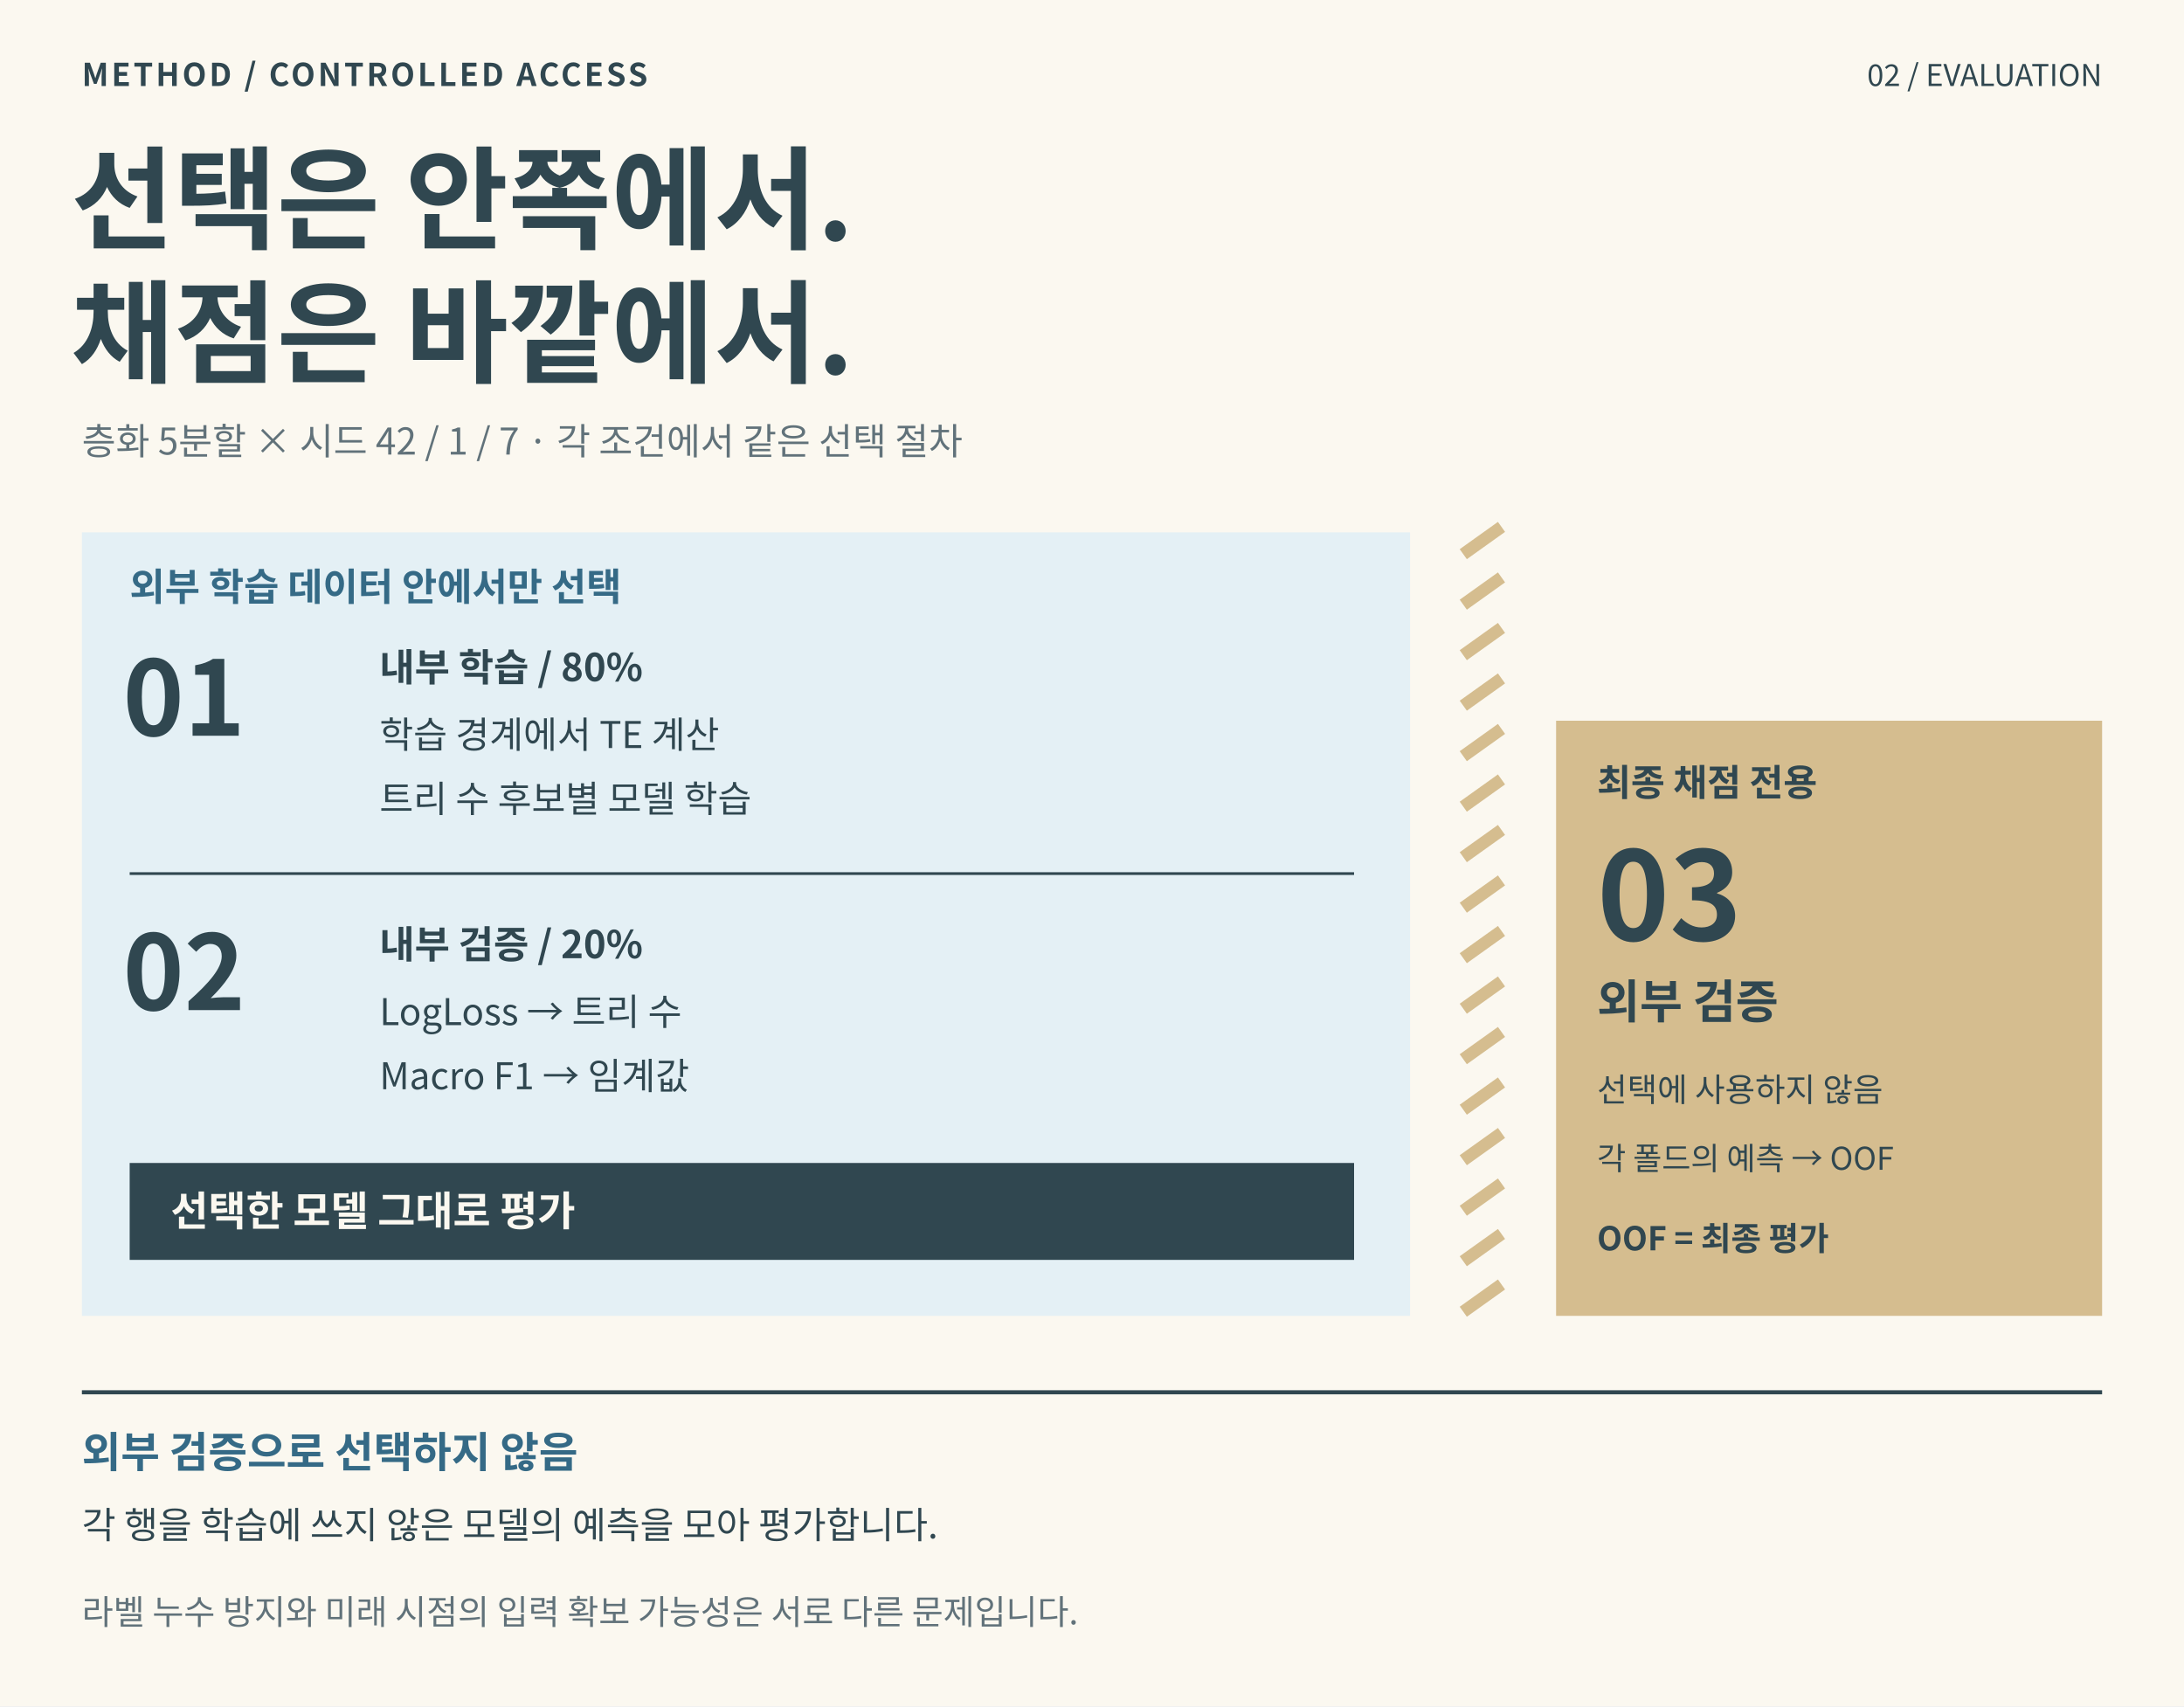
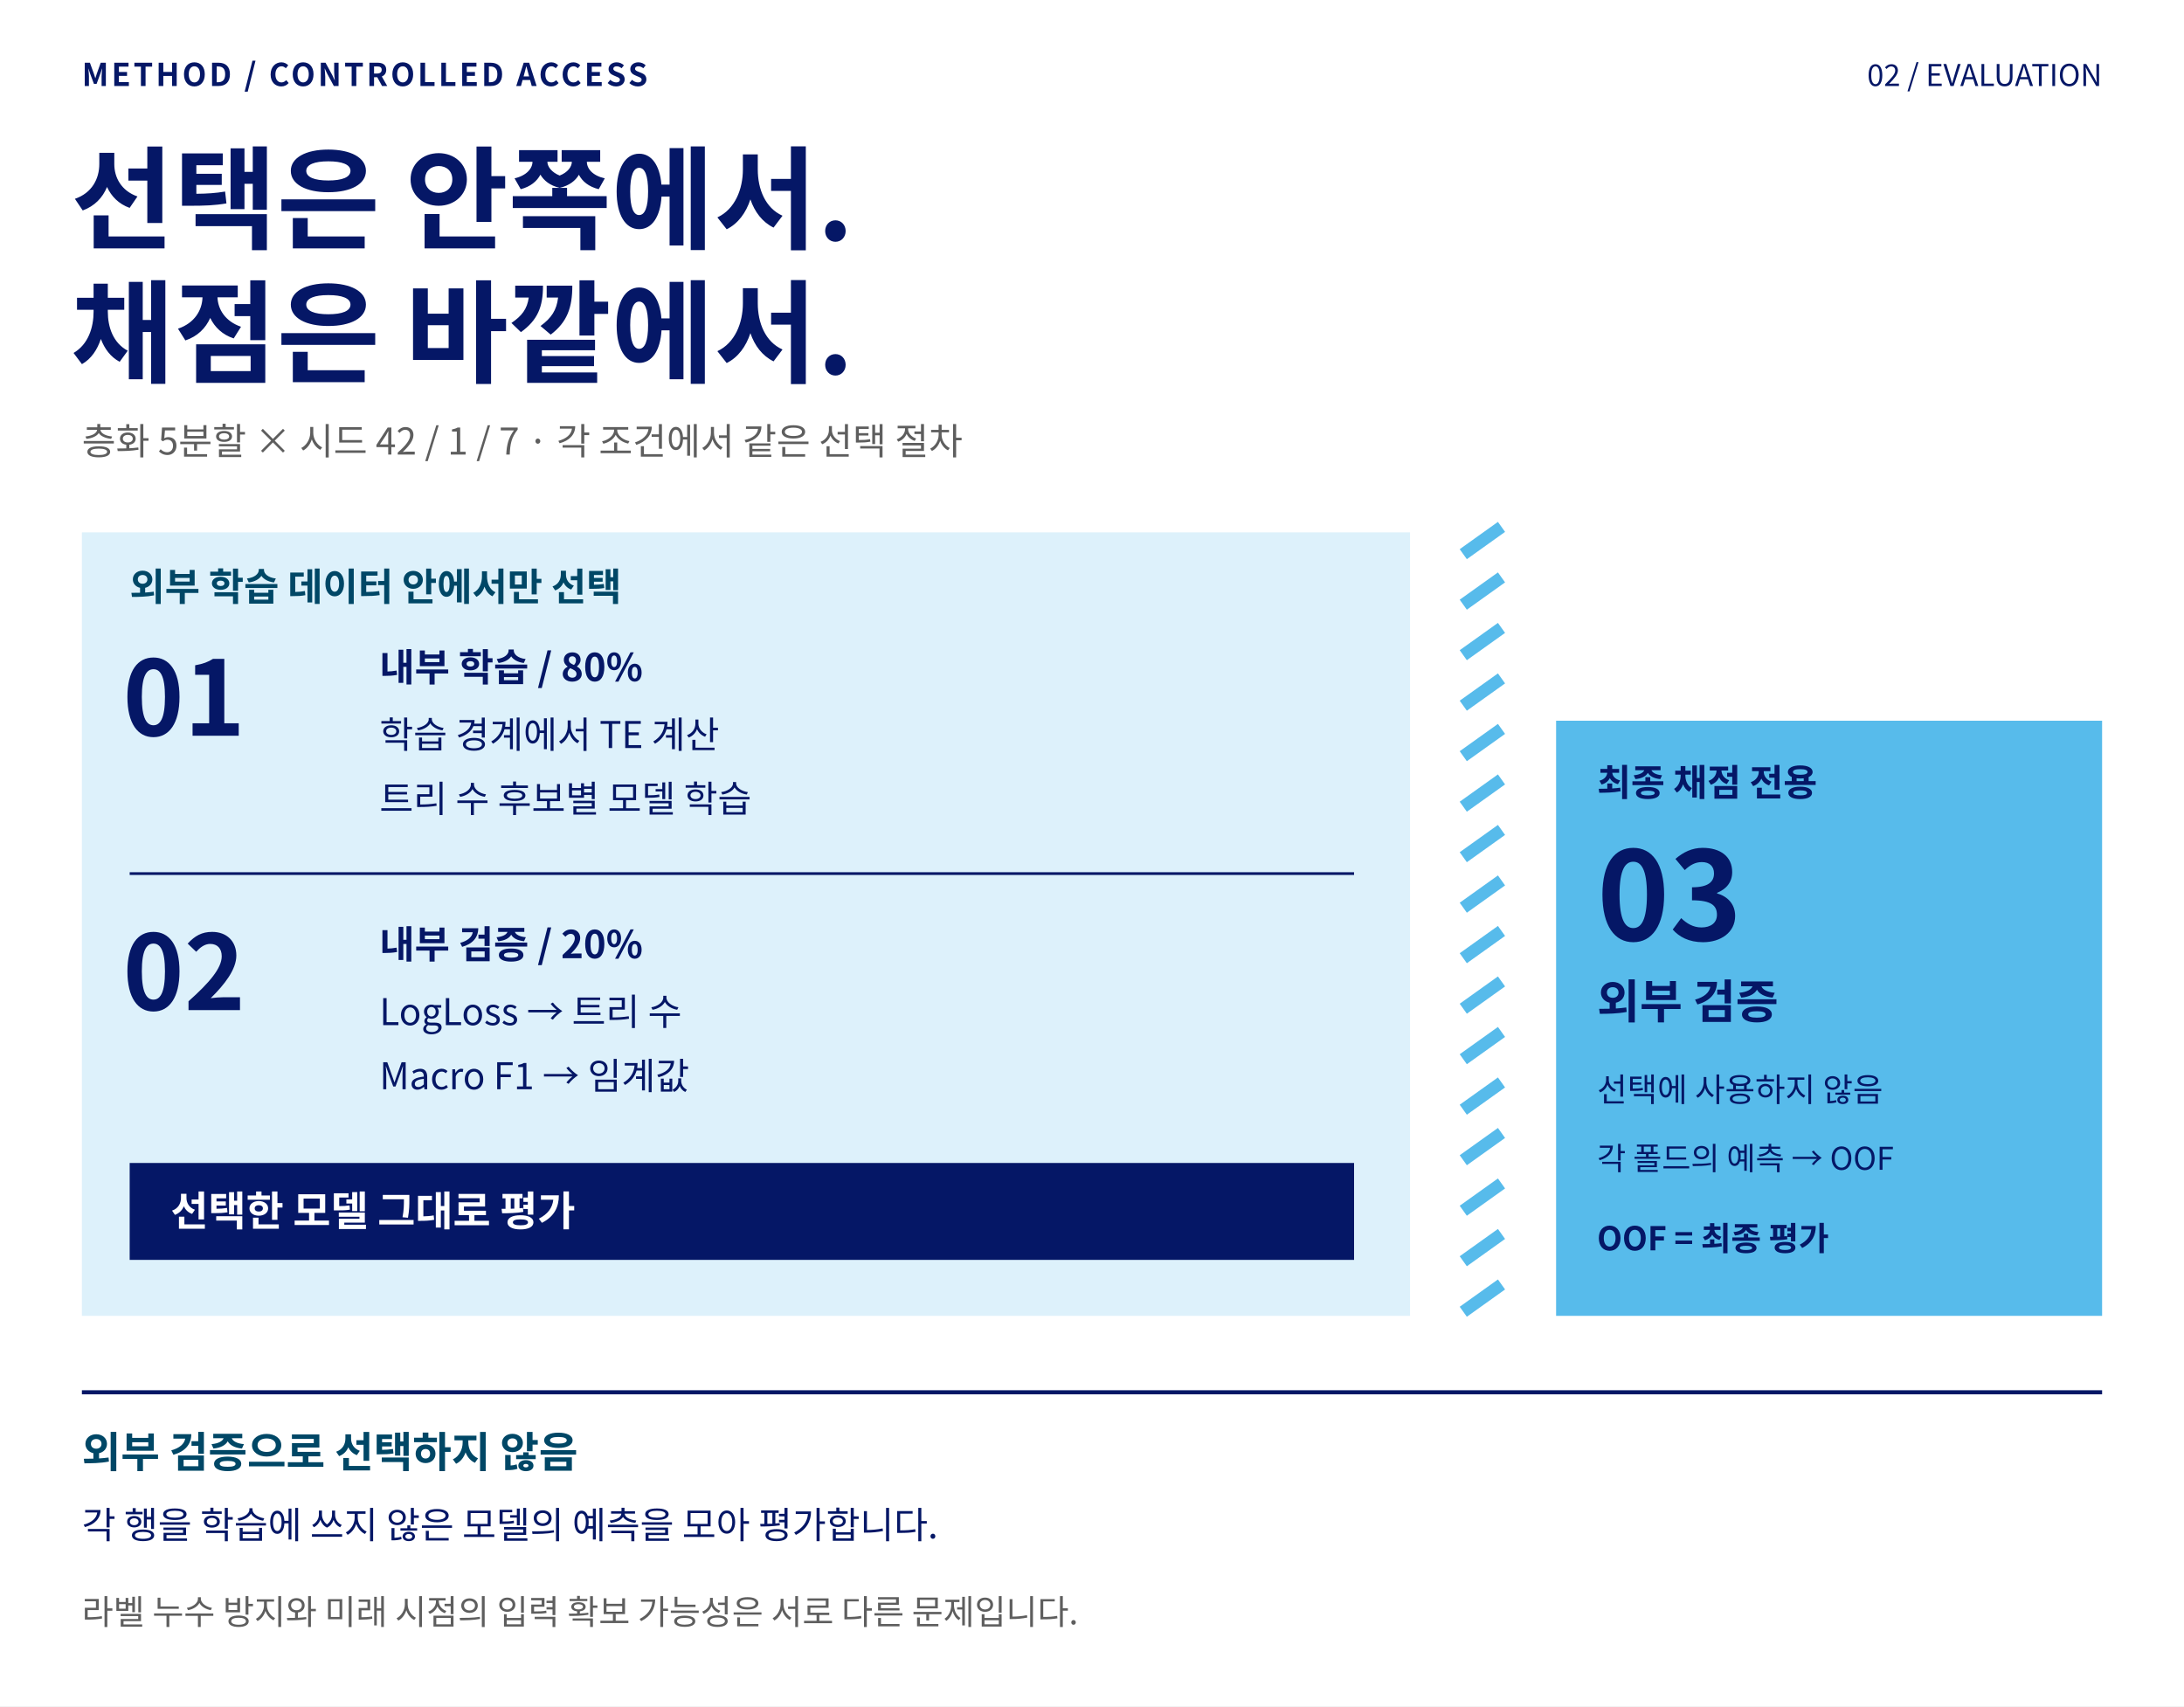
<svg xmlns="http://www.w3.org/2000/svg" width="1600" height="1250" viewBox="0 0 1600 1250" role="img" aria-labelledby="title desc">
-   <rect width="1600" height="1250" fill="#FBF8F0" />
-   <text x="60" y="63" fill="#304750" font-family="Noto Sans CJK KR, Malgun Gothic, Apple SD Gothic Neo, sans-serif" font-size="23" font-weight="700" text-anchor="start" style="font-variant-numeric:tabular-nums" letter-spacing="2">METHOD / CONTROLLED ACCESS</text>
-   <text x="1540" y="63" fill="#304750" font-family="Noto Sans CJK KR, Malgun Gothic, Apple SD Gothic Neo, sans-serif" font-size="22" font-weight="400" text-anchor="end" style="font-variant-numeric:tabular-nums">02 / EVALUATION</text>
-   <text x="52" y="176" fill="#304750" font-family="Noto Sans CJK KR, Malgun Gothic, Apple SD Gothic Neo, sans-serif" font-size="82" font-weight="900" text-anchor="start" style="font-variant-numeric:tabular-nums">선택은 안쪽에서.</text>
-   <text x="52" y="274" fill="#304750" font-family="Noto Sans CJK KR, Malgun Gothic, Apple SD Gothic Neo, sans-serif" font-size="82" font-weight="900" text-anchor="start" style="font-variant-numeric:tabular-nums">채점은 바깥에서.</text>
-   <text x="60" y="333" fill="#61727A" font-family="Noto Sans CJK KR, Malgun Gothic, Apple SD Gothic Neo, sans-serif" font-size="27" font-weight="400" text-anchor="start" style="font-variant-numeric:tabular-nums">층화 5분할 × 시드 42 / 1 / 7 · 각 조건에서 같은 선택 절차</text>
-   <rect x="60" y="390" width="973" height="574" fill="#E4F0F5" />
-   <text x="95" y="440" fill="#356A86" font-family="Noto Sans CJK KR, Malgun Gothic, Apple SD Gothic Neo, sans-serif" font-size="28" font-weight="700" text-anchor="start" style="font-variant-numeric:tabular-nums">외부 학습 데이터 안에서만 선택</text>
-   <text x="90" y="539" fill="#304750" font-family="Noto Sans CJK KR, Malgun Gothic, Apple SD Gothic Neo, sans-serif" font-size="76" font-weight="900" text-anchor="start" style="font-variant-numeric:tabular-nums">01</text>
-   <text x="278" y="499" fill="#304750" font-family="Noto Sans CJK KR, Malgun Gothic, Apple SD Gothic Neo, sans-serif" font-size="28" font-weight="700" text-anchor="start" style="font-variant-numeric:tabular-nums">내부 학습 / 80%</text>
-   <text x="278" y="548" fill="#304750" font-family="Noto Sans CJK KR, Malgun Gothic, Apple SD Gothic Neo, sans-serif" font-size="27" font-weight="400" text-anchor="start" style="font-variant-numeric:tabular-nums">학습 경계에서 TE 계산</text>
-   <text x="278" y="595" fill="#304750" font-family="Noto Sans CJK KR, Malgun Gothic, Apple SD Gothic Neo, sans-serif" font-size="27" font-weight="400" text-anchor="start" style="font-variant-numeric:tabular-nums">트리 수 후보별 모델 학습</text>
-   <line x1="95" y1="640" x2="992" y2="640" stroke="#304750" stroke-width="2" />
-   <text x="90" y="740" fill="#304750" font-family="Noto Sans CJK KR, Malgun Gothic, Apple SD Gothic Neo, sans-serif" font-size="76" font-weight="900" text-anchor="start" style="font-variant-numeric:tabular-nums">02</text>
-   <text x="278" y="702" fill="#304750" font-family="Noto Sans CJK KR, Malgun Gothic, Apple SD Gothic Neo, sans-serif" font-size="28" font-weight="700" text-anchor="start" style="font-variant-numeric:tabular-nums">내부 검증 / 20%</text>
-   <text x="278" y="751" fill="#304750" font-family="Noto Sans CJK KR, Malgun Gothic, Apple SD Gothic Neo, sans-serif" font-size="27" font-weight="400" text-anchor="start" style="font-variant-numeric:tabular-nums">LogLoss → 트리 수</text>
-   <text x="278" y="798" fill="#304750" font-family="Noto Sans CJK KR, Malgun Gothic, Apple SD Gothic Neo, sans-serif" font-size="27" font-weight="400" text-anchor="start" style="font-variant-numeric:tabular-nums">Macro F1 → 임계값</text>
-   <rect x="95" y="852" width="897" height="71" fill="#304750" />
-   <text x="125" y="898" fill="#FBF8F0" font-family="Noto Sans CJK KR, Malgun Gothic, Apple SD Gothic Neo, sans-serif" font-size="30" font-weight="700" text-anchor="start" style="font-variant-numeric:tabular-nums">선택한 모델 그대로 평가</text>
-   <line x1="1072" y1="406" x2="1100" y2="386" stroke="#D5BD8F" stroke-width="9" />
-   <line x1="1072" y1="443" x2="1100" y2="423" stroke="#D5BD8F" stroke-width="9" />
-   <line x1="1072" y1="480" x2="1100" y2="460" stroke="#D5BD8F" stroke-width="9" />
-   <line x1="1072" y1="517" x2="1100" y2="497" stroke="#D5BD8F" stroke-width="9" />
-   <line x1="1072" y1="554" x2="1100" y2="534" stroke="#D5BD8F" stroke-width="9" />
-   <line x1="1072" y1="591" x2="1100" y2="571" stroke="#D5BD8F" stroke-width="9" />
-   <line x1="1072" y1="628" x2="1100" y2="608" stroke="#D5BD8F" stroke-width="9" />
-   <line x1="1072" y1="665" x2="1100" y2="645" stroke="#D5BD8F" stroke-width="9" />
-   <line x1="1072" y1="702" x2="1100" y2="682" stroke="#D5BD8F" stroke-width="9" />
-   <line x1="1072" y1="739" x2="1100" y2="719" stroke="#D5BD8F" stroke-width="9" />
-   <line x1="1072" y1="776" x2="1100" y2="756" stroke="#D5BD8F" stroke-width="9" />
-   <line x1="1072" y1="813" x2="1100" y2="793" stroke="#D5BD8F" stroke-width="9" />
-   <line x1="1072" y1="850" x2="1100" y2="830" stroke="#D5BD8F" stroke-width="9" />
-   <line x1="1072" y1="887" x2="1100" y2="867" stroke="#D5BD8F" stroke-width="9" />
-   <line x1="1072" y1="924" x2="1100" y2="904" stroke="#D5BD8F" stroke-width="9" />
-   <line x1="1072" y1="961" x2="1100" y2="941" stroke="#D5BD8F" stroke-width="9" />
-   <rect x="1140" y="528" width="400" height="436" fill="#D5BD8F" />
-   <text x="1170" y="583" fill="#304750" font-family="Noto Sans CJK KR, Malgun Gothic, Apple SD Gothic Neo, sans-serif" font-size="27" font-weight="700" text-anchor="start" style="font-variant-numeric:tabular-nums">최종 채점 전용</text>
-   <text x="1170" y="689" fill="#304750" font-family="Noto Sans CJK KR, Malgun Gothic, Apple SD Gothic Neo, sans-serif" font-size="90" font-weight="900" text-anchor="start" style="font-variant-numeric:tabular-nums">03</text>
-   <text x="1170" y="746" fill="#304750" font-family="Noto Sans CJK KR, Malgun Gothic, Apple SD Gothic Neo, sans-serif" font-size="34" font-weight="700" text-anchor="start" style="font-variant-numeric:tabular-nums">외부 검증</text>
-   <text x="1170" y="807" fill="#304750" font-family="Noto Sans CJK KR, Malgun Gothic, Apple SD Gothic Neo, sans-serif" font-size="24" font-weight="400" text-anchor="start" style="font-variant-numeric:tabular-nums">선택에 사용하지 않음</text>
-   <text x="1170" y="857" fill="#304750" font-family="Noto Sans CJK KR, Malgun Gothic, Apple SD Gothic Neo, sans-serif" font-size="23" font-weight="400" text-anchor="start" style="font-variant-numeric:tabular-nums">각 폴드의 예측 → OOF</text>
-   <text x="1170" y="916" fill="#304750" font-family="Noto Sans CJK KR, Malgun Gothic, Apple SD Gothic Neo, sans-serif" font-size="24" font-weight="700" text-anchor="start" style="font-variant-numeric:tabular-nums">OOF = 최종 평가</text>
-   <line x1="60" y1="1020" x2="1540" y2="1020" stroke="#304750" stroke-width="3" />
-   <text x="60" y="1075" fill="#356A86" font-family="Noto Sans CJK KR, Malgun Gothic, Apple SD Gothic Neo, sans-serif" font-size="31" font-weight="700" text-anchor="start" style="font-variant-numeric:tabular-nums">외부 검증으로 선택하지 않음</text>
-   <text x="60" y="1127" fill="#304750" font-family="Noto Sans CJK KR, Malgun Gothic, Apple SD Gothic Neo, sans-serif" font-size="27" font-weight="400" text-anchor="start" style="font-variant-numeric:tabular-nums">각 행을 학습에 쓰지 않은 모델의 예측을 모아 평가합니다.</text>
-   <text x="60" y="1190" fill="#61727A" font-family="Noto Sans CJK KR, Malgun Gothic, Apple SD Gothic Neo, sans-serif" font-size="25" font-weight="400" text-anchor="start" style="font-variant-numeric:tabular-nums">라벨 누수 방지와 미래 시점의 입력 확보 가능성은 서로 다른 문제입니다.</text>
+   <rect width="1600" height="1250" fill="#FFFFFF" />
+   <text x="60" y="63" fill="#051766" font-family="Noto Sans CJK KR, Malgun Gothic, Apple SD Gothic Neo, sans-serif" font-size="23" font-weight="700" text-anchor="start" style="font-variant-numeric:tabular-nums" letter-spacing="2">METHOD / CONTROLLED ACCESS</text>
+   <text x="1540" y="63" fill="#051766" font-family="Noto Sans CJK KR, Malgun Gothic, Apple SD Gothic Neo, sans-serif" font-size="22" font-weight="400" text-anchor="end" style="font-variant-numeric:tabular-nums">02 / EVALUATION</text>
+   <text x="52" y="176" fill="#051766" font-family="Noto Sans CJK KR, Malgun Gothic, Apple SD Gothic Neo, sans-serif" font-size="82" font-weight="900" text-anchor="start" style="font-variant-numeric:tabular-nums">선택은 안쪽에서.</text>
+   <text x="52" y="274" fill="#051766" font-family="Noto Sans CJK KR, Malgun Gothic, Apple SD Gothic Neo, sans-serif" font-size="82" font-weight="900" text-anchor="start" style="font-variant-numeric:tabular-nums">채점은 바깥에서.</text>
+   <text x="60" y="333" fill="#5E5E5E" font-family="Noto Sans CJK KR, Malgun Gothic, Apple SD Gothic Neo, sans-serif" font-size="27" font-weight="400" text-anchor="start" style="font-variant-numeric:tabular-nums">층화 5분할 × 시드 42 / 1 / 7 · 각 조건에서 같은 선택 절차</text>
+   <rect x="60" y="390" width="973" height="574" fill="#DDF1FB" />
+   <text x="95" y="440" fill="#004766" font-family="Noto Sans CJK KR, Malgun Gothic, Apple SD Gothic Neo, sans-serif" font-size="28" font-weight="700" text-anchor="start" style="font-variant-numeric:tabular-nums">외부 학습 데이터 안에서만 선택</text>
+   <text x="90" y="539" fill="#051766" font-family="Noto Sans CJK KR, Malgun Gothic, Apple SD Gothic Neo, sans-serif" font-size="76" font-weight="900" text-anchor="start" style="font-variant-numeric:tabular-nums">01</text>
+   <text x="278" y="499" fill="#051766" font-family="Noto Sans CJK KR, Malgun Gothic, Apple SD Gothic Neo, sans-serif" font-size="28" font-weight="700" text-anchor="start" style="font-variant-numeric:tabular-nums">내부 학습 / 80%</text>
+   <text x="278" y="548" fill="#051766" font-family="Noto Sans CJK KR, Malgun Gothic, Apple SD Gothic Neo, sans-serif" font-size="27" font-weight="400" text-anchor="start" style="font-variant-numeric:tabular-nums">학습 경계에서 TE 계산</text>
+   <text x="278" y="595" fill="#051766" font-family="Noto Sans CJK KR, Malgun Gothic, Apple SD Gothic Neo, sans-serif" font-size="27" font-weight="400" text-anchor="start" style="font-variant-numeric:tabular-nums">트리 수 후보별 모델 학습</text>
+   <line x1="95" y1="640" x2="992" y2="640" stroke="#051766" stroke-width="2" />
+   <text x="90" y="740" fill="#051766" font-family="Noto Sans CJK KR, Malgun Gothic, Apple SD Gothic Neo, sans-serif" font-size="76" font-weight="900" text-anchor="start" style="font-variant-numeric:tabular-nums">02</text>
+   <text x="278" y="702" fill="#051766" font-family="Noto Sans CJK KR, Malgun Gothic, Apple SD Gothic Neo, sans-serif" font-size="28" font-weight="700" text-anchor="start" style="font-variant-numeric:tabular-nums">내부 검증 / 20%</text>
+   <text x="278" y="751" fill="#051766" font-family="Noto Sans CJK KR, Malgun Gothic, Apple SD Gothic Neo, sans-serif" font-size="27" font-weight="400" text-anchor="start" style="font-variant-numeric:tabular-nums">LogLoss → 트리 수</text>
+   <text x="278" y="798" fill="#051766" font-family="Noto Sans CJK KR, Malgun Gothic, Apple SD Gothic Neo, sans-serif" font-size="27" font-weight="400" text-anchor="start" style="font-variant-numeric:tabular-nums">Macro F1 → 임계값</text>
+   <rect x="95" y="852" width="897" height="71" fill="#051766" />
+   <text x="125" y="898" fill="#FFFFFF" font-family="Noto Sans CJK KR, Malgun Gothic, Apple SD Gothic Neo, sans-serif" font-size="30" font-weight="700" text-anchor="start" style="font-variant-numeric:tabular-nums">선택한 모델 그대로 평가</text>
+   <line x1="1072" y1="406" x2="1100" y2="386" stroke="#57BBEB" stroke-width="9" />
+   <line x1="1072" y1="443" x2="1100" y2="423" stroke="#57BBEB" stroke-width="9" />
+   <line x1="1072" y1="480" x2="1100" y2="460" stroke="#57BBEB" stroke-width="9" />
+   <line x1="1072" y1="517" x2="1100" y2="497" stroke="#57BBEB" stroke-width="9" />
+   <line x1="1072" y1="554" x2="1100" y2="534" stroke="#57BBEB" stroke-width="9" />
+   <line x1="1072" y1="591" x2="1100" y2="571" stroke="#57BBEB" stroke-width="9" />
+   <line x1="1072" y1="628" x2="1100" y2="608" stroke="#57BBEB" stroke-width="9" />
+   <line x1="1072" y1="665" x2="1100" y2="645" stroke="#57BBEB" stroke-width="9" />
+   <line x1="1072" y1="702" x2="1100" y2="682" stroke="#57BBEB" stroke-width="9" />
+   <line x1="1072" y1="739" x2="1100" y2="719" stroke="#57BBEB" stroke-width="9" />
+   <line x1="1072" y1="776" x2="1100" y2="756" stroke="#57BBEB" stroke-width="9" />
+   <line x1="1072" y1="813" x2="1100" y2="793" stroke="#57BBEB" stroke-width="9" />
+   <line x1="1072" y1="850" x2="1100" y2="830" stroke="#57BBEB" stroke-width="9" />
+   <line x1="1072" y1="887" x2="1100" y2="867" stroke="#57BBEB" stroke-width="9" />
+   <line x1="1072" y1="924" x2="1100" y2="904" stroke="#57BBEB" stroke-width="9" />
+   <line x1="1072" y1="961" x2="1100" y2="941" stroke="#57BBEB" stroke-width="9" />
+   <rect x="1140" y="528" width="400" height="436" fill="#57BBEB" />
+   <text x="1170" y="583" fill="#051766" font-family="Noto Sans CJK KR, Malgun Gothic, Apple SD Gothic Neo, sans-serif" font-size="27" font-weight="700" text-anchor="start" style="font-variant-numeric:tabular-nums">최종 채점 전용</text>
+   <text x="1170" y="689" fill="#051766" font-family="Noto Sans CJK KR, Malgun Gothic, Apple SD Gothic Neo, sans-serif" font-size="90" font-weight="900" text-anchor="start" style="font-variant-numeric:tabular-nums">03</text>
+   <text x="1170" y="746" fill="#051766" font-family="Noto Sans CJK KR, Malgun Gothic, Apple SD Gothic Neo, sans-serif" font-size="34" font-weight="700" text-anchor="start" style="font-variant-numeric:tabular-nums">외부 검증</text>
+   <text x="1170" y="807" fill="#051766" font-family="Noto Sans CJK KR, Malgun Gothic, Apple SD Gothic Neo, sans-serif" font-size="24" font-weight="400" text-anchor="start" style="font-variant-numeric:tabular-nums">선택에 사용하지 않음</text>
+   <text x="1170" y="857" fill="#051766" font-family="Noto Sans CJK KR, Malgun Gothic, Apple SD Gothic Neo, sans-serif" font-size="23" font-weight="400" text-anchor="start" style="font-variant-numeric:tabular-nums">각 폴드의 예측 → OOF</text>
+   <text x="1170" y="916" fill="#051766" font-family="Noto Sans CJK KR, Malgun Gothic, Apple SD Gothic Neo, sans-serif" font-size="24" font-weight="700" text-anchor="start" style="font-variant-numeric:tabular-nums">OOF = 최종 평가</text>
+   <line x1="60" y1="1020" x2="1540" y2="1020" stroke="#051766" stroke-width="3" />
+   <text x="60" y="1075" fill="#004766" font-family="Noto Sans CJK KR, Malgun Gothic, Apple SD Gothic Neo, sans-serif" font-size="31" font-weight="700" text-anchor="start" style="font-variant-numeric:tabular-nums">외부 검증으로 선택하지 않음</text>
+   <text x="60" y="1127" fill="#051766" font-family="Noto Sans CJK KR, Malgun Gothic, Apple SD Gothic Neo, sans-serif" font-size="27" font-weight="400" text-anchor="start" style="font-variant-numeric:tabular-nums">각 행을 학습에 쓰지 않은 모델의 예측을 모아 평가합니다.</text>
+   <text x="60" y="1190" fill="#5E5E5E" font-family="Noto Sans CJK KR, Malgun Gothic, Apple SD Gothic Neo, sans-serif" font-size="25" font-weight="400" text-anchor="start" style="font-variant-numeric:tabular-nums">라벨 누수 방지와 미래 시점의 입력 확보 가능성은 서로 다른 문제입니다.</text>
</svg>
